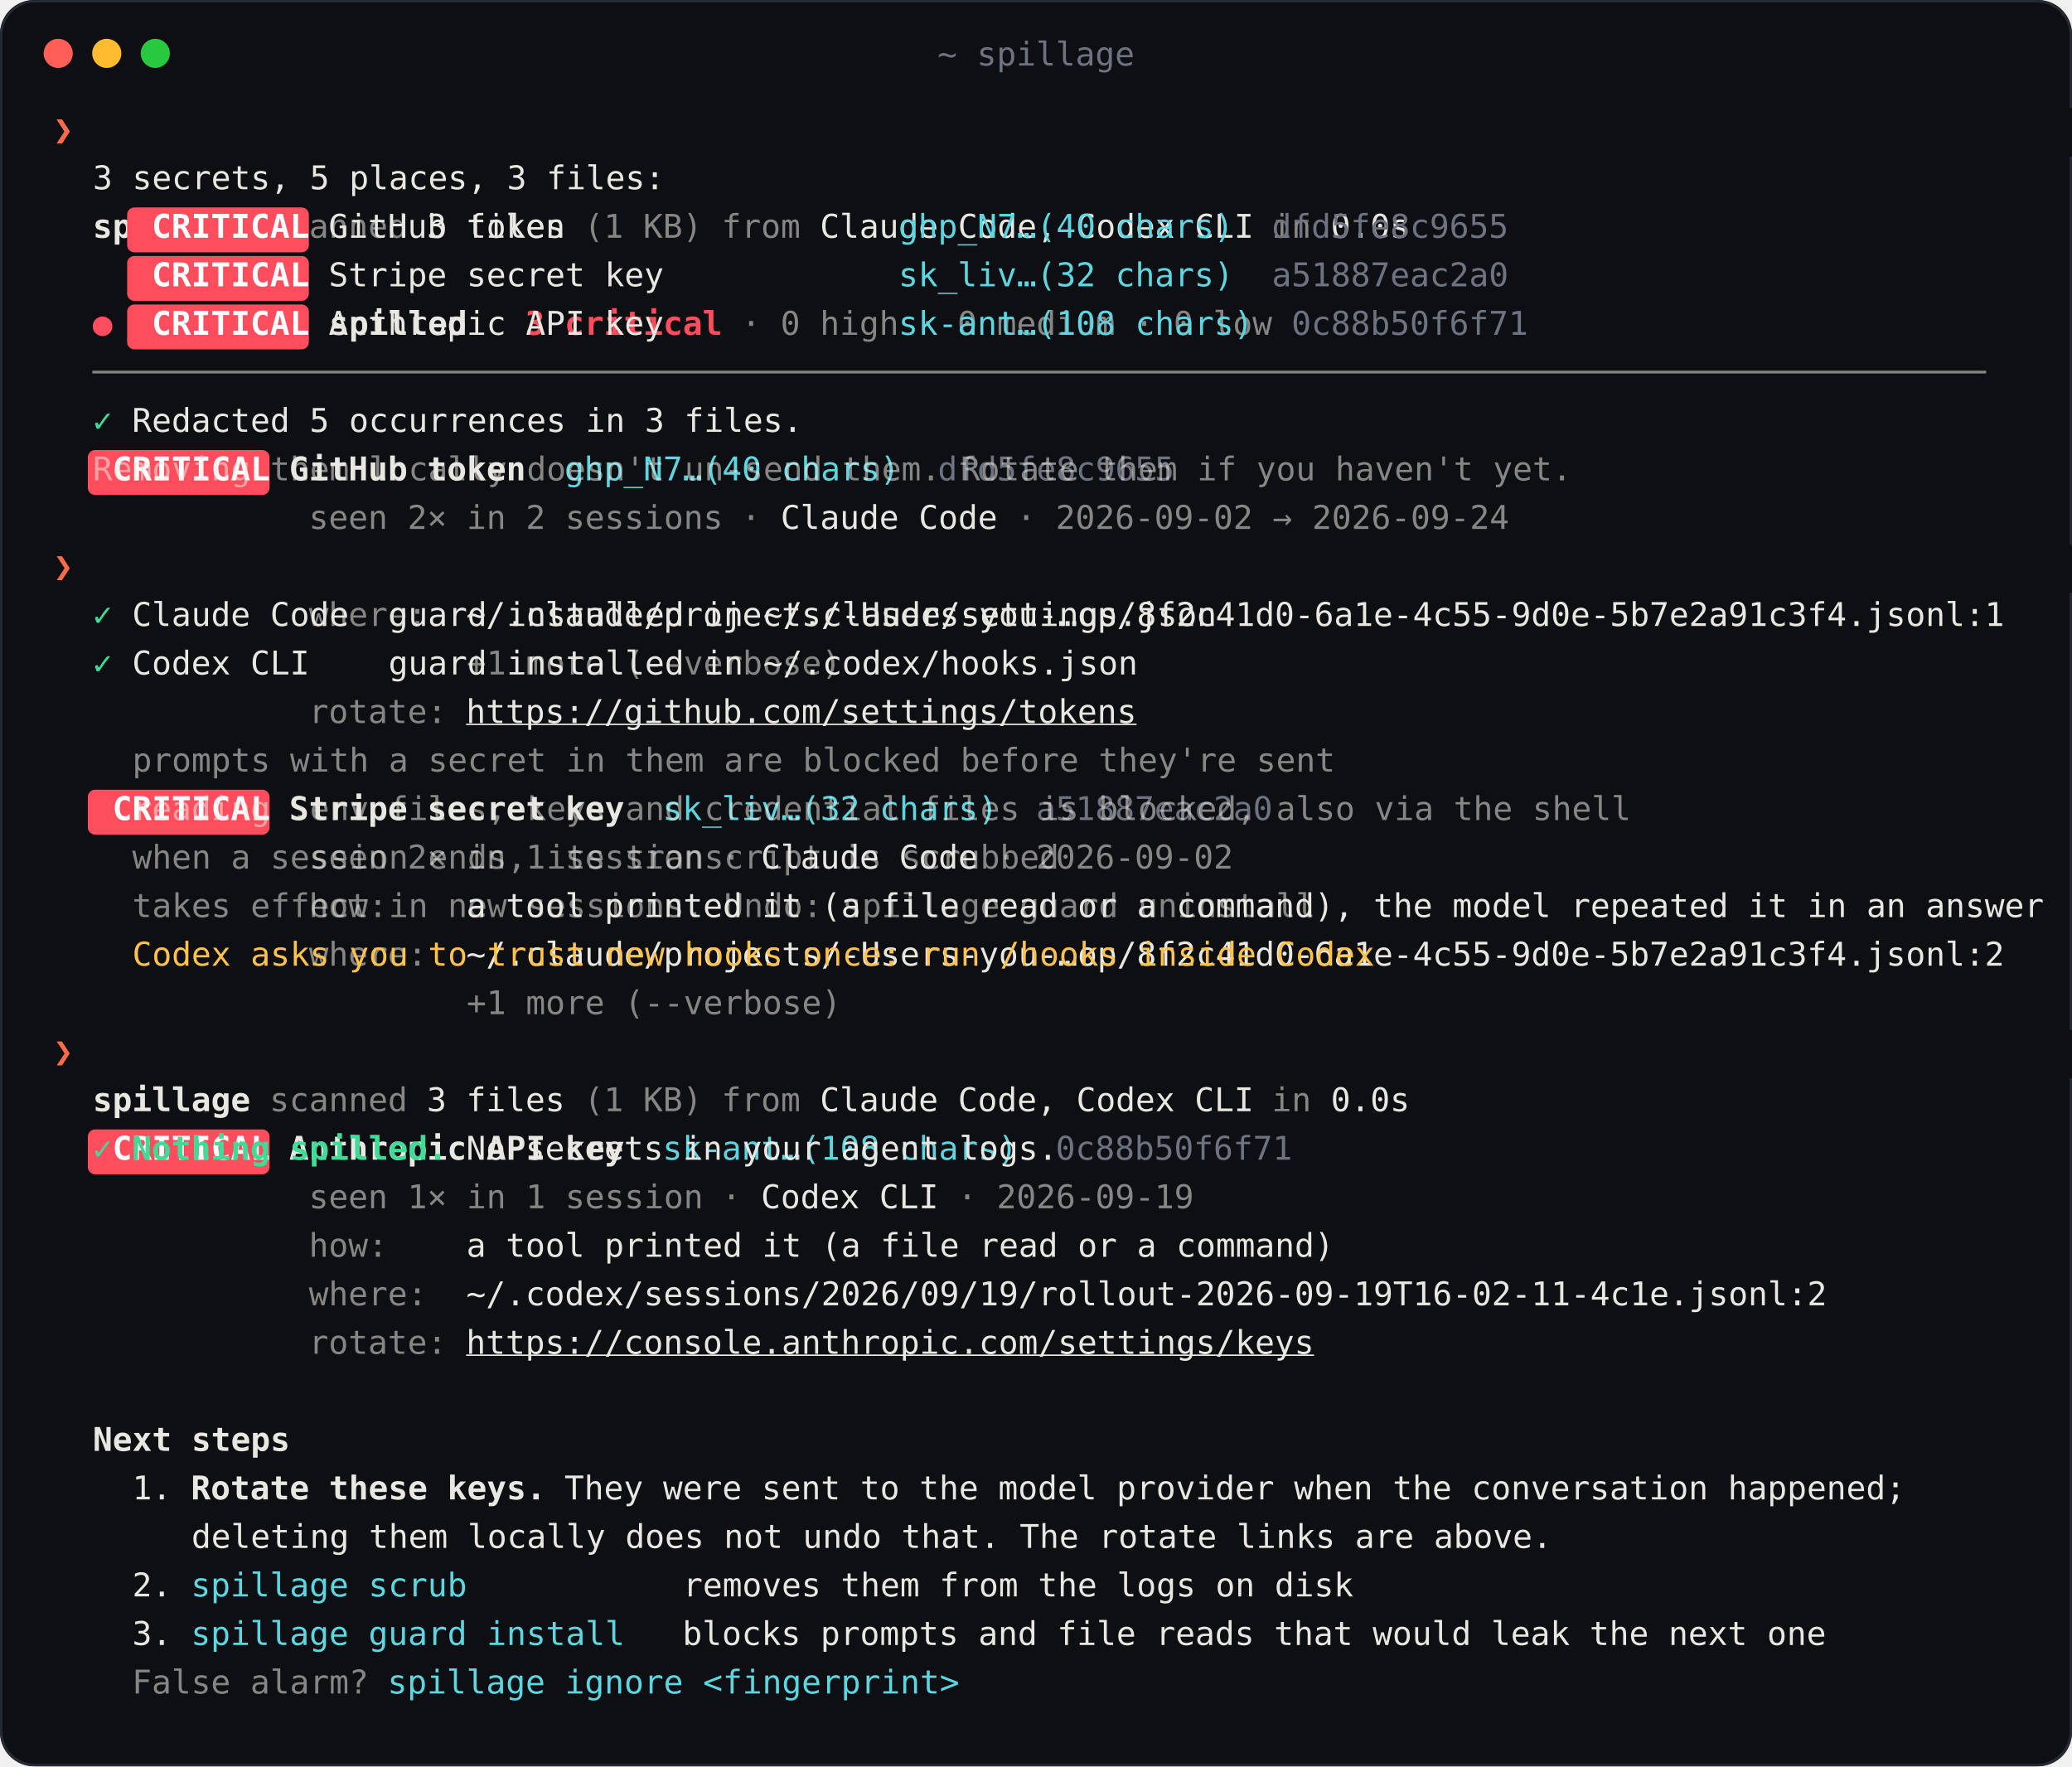
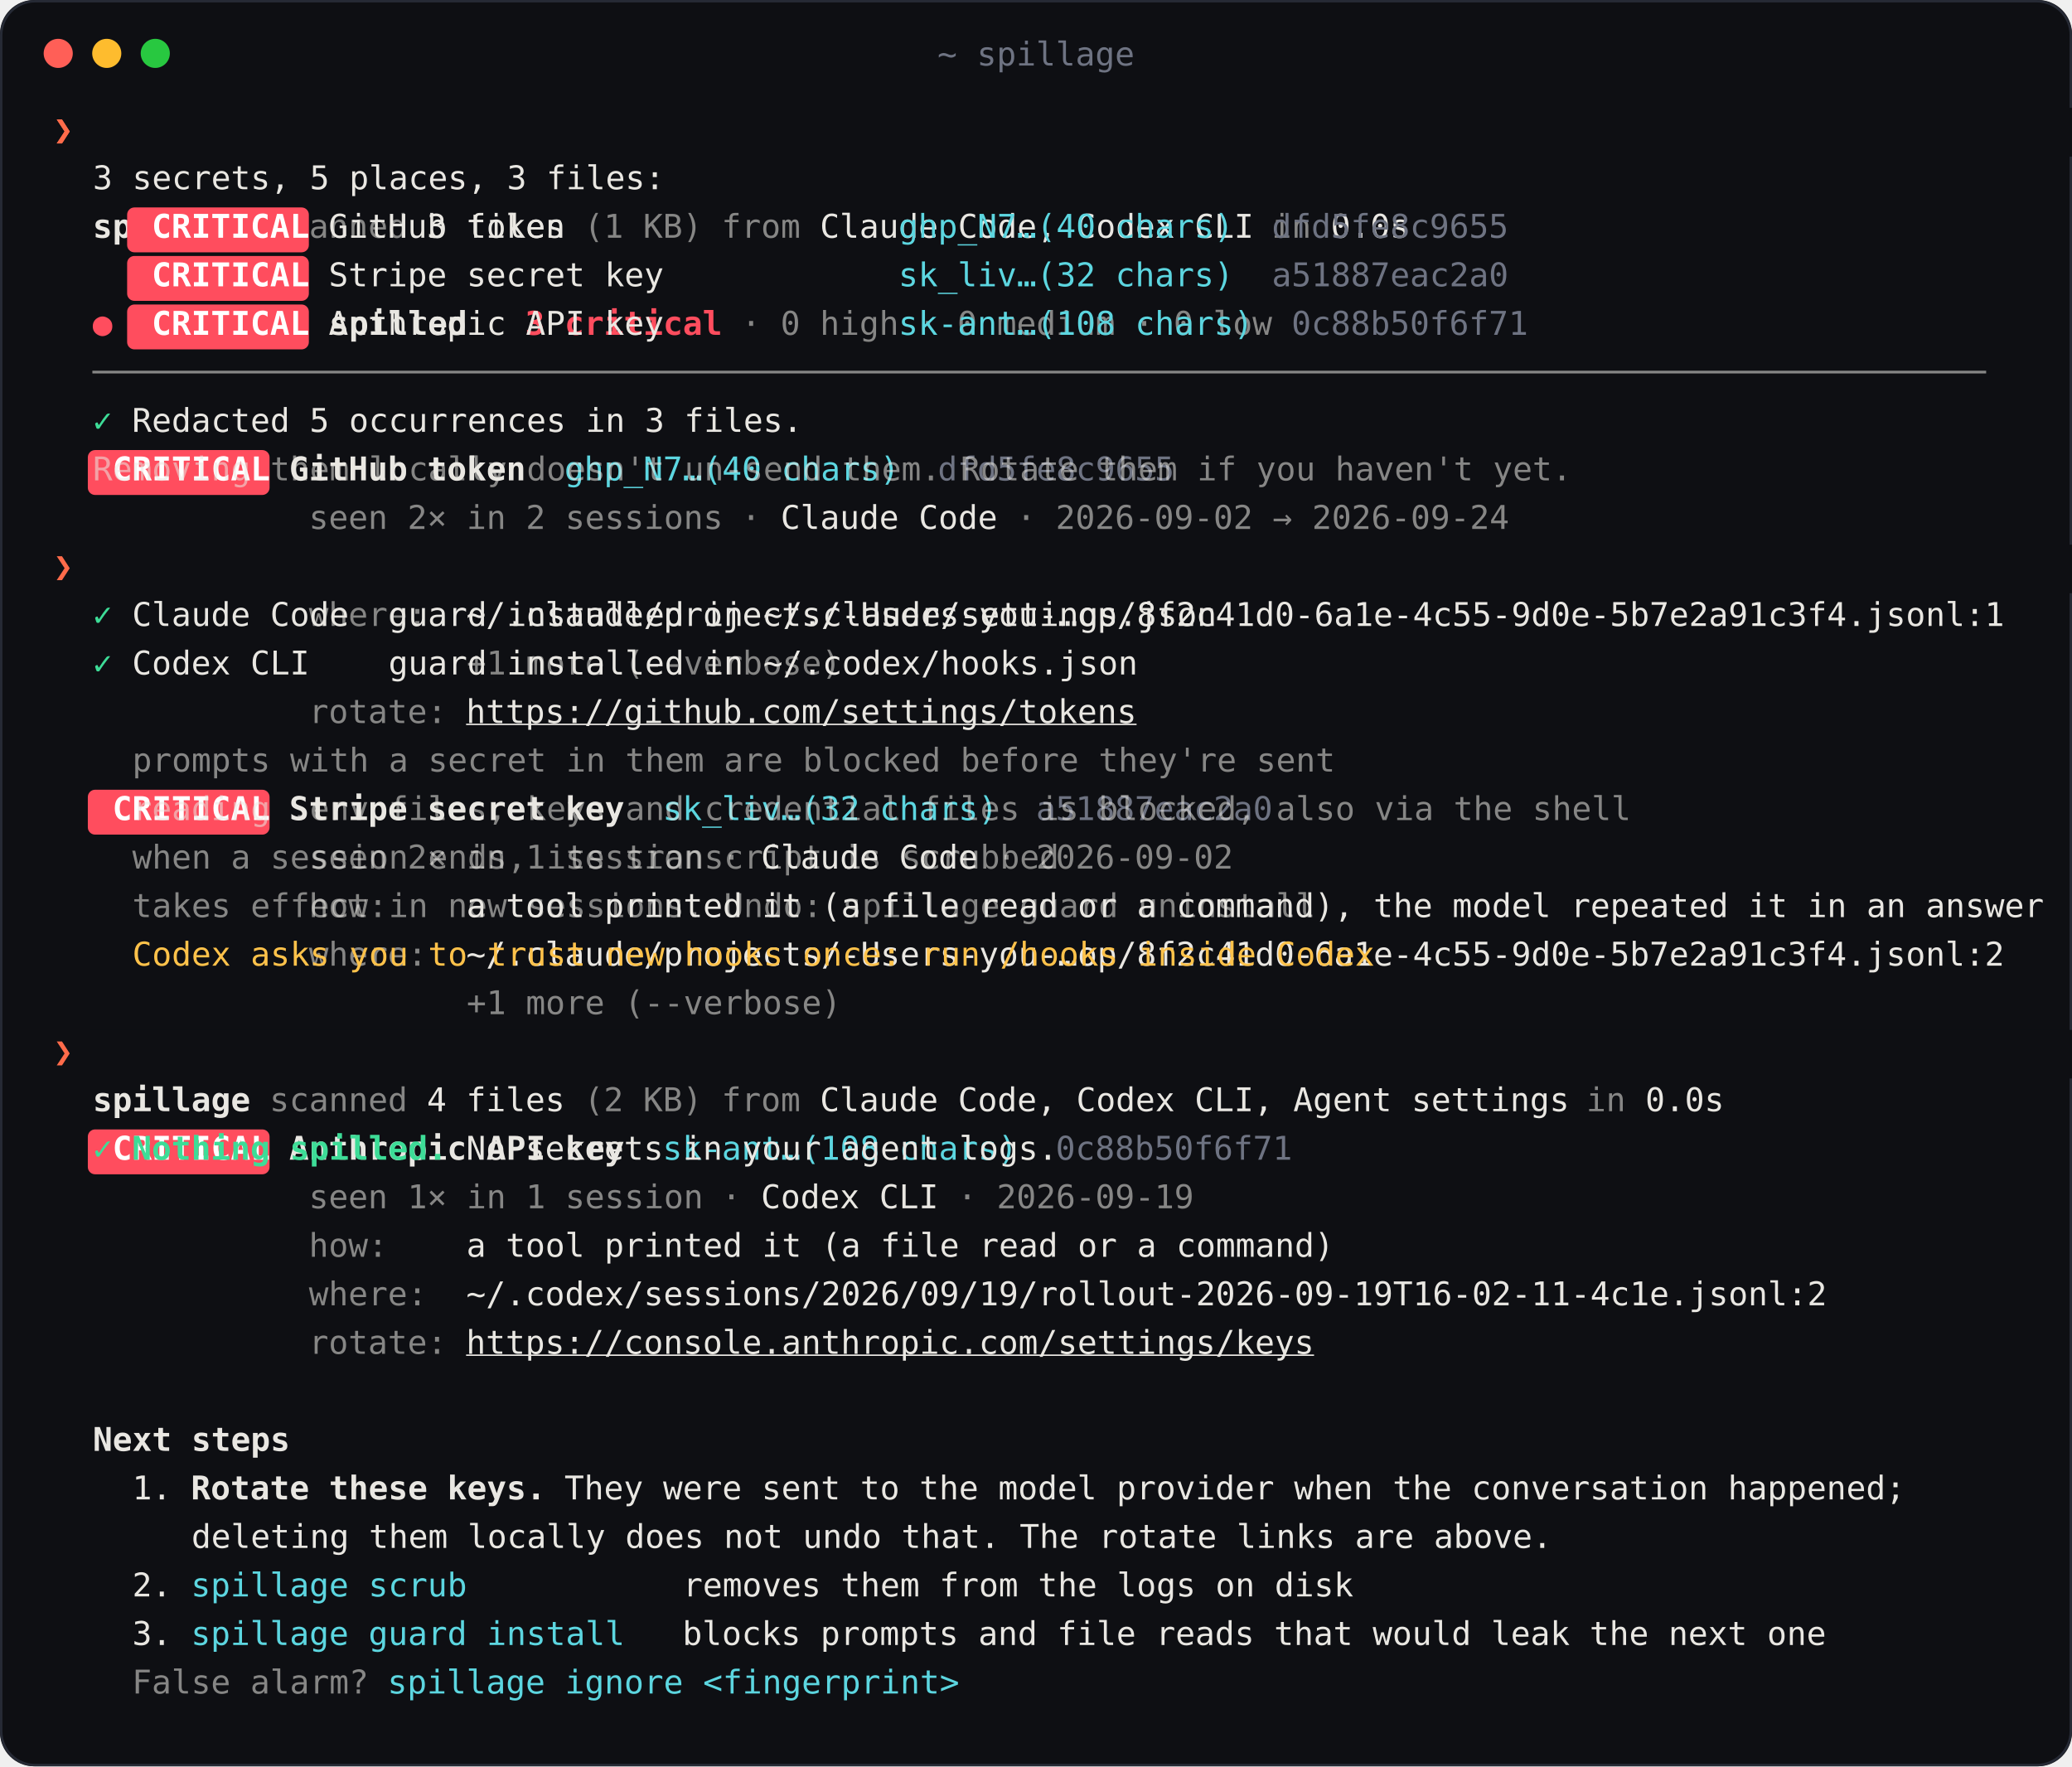
<svg xmlns="http://www.w3.org/2000/svg" viewBox="0 0 854 728" width="854" height="728" role="img" aria-label="Animated demo: spillage finds three leaked keys in Claude Code and Codex logs, scrubs them and installs the guard hooks">
  <style>
text { font-family: 'Geist Mono', 'JetBrains Mono', ui-monospace, 'SF Mono', Menlo, Consolas, monospace; font-size: 13.5px; }
@keyframes a0{0%,0.000%{opacity:0}0.065%,39.597%{opacity:1}41.222%,100%{opacity:0}}
- .a0{animation:a0 15.38s linear infinite}
+ .a0{animation:a0 15.38s linear -2.89s infinite}
@keyframes c0{0%,0.000%{transform:translateX(0)}3.901%,100%{transform:translateX(68.8px)}}
- .c0{animation:c0 15.38s steps(32, end) infinite}
+ .c0{animation:c0 15.38s steps(32, end) -2.89s infinite}
@keyframes a1{0%,9.428%{opacity:0}9.493%,39.597%{opacity:1}41.222%,100%{opacity:0}}
- .a1{animation:a1 15.38s linear infinite}
+ .a1{animation:a1 15.38s linear -2.89s infinite}
@keyframes a2{0%,9.720%{opacity:0}9.785%,39.597%{opacity:1}41.222%,100%{opacity:0}}
- .a2{animation:a2 15.38s linear infinite}
+ .a2{animation:a2 15.38s linear -2.89s infinite}
@keyframes a3{0%,10.013%{opacity:0}10.078%,39.597%{opacity:1}41.222%,100%{opacity:0}}
- .a3{animation:a3 15.38s linear infinite}
+ .a3{animation:a3 15.38s linear -2.89s infinite}
@keyframes a4{0%,10.306%{opacity:0}10.371%,39.597%{opacity:1}41.222%,100%{opacity:0}}
- .a4{animation:a4 15.38s linear infinite}
+ .a4{animation:a4 15.38s linear -2.89s infinite}
@keyframes a5{0%,10.598%{opacity:0}10.663%,39.597%{opacity:1}41.222%,100%{opacity:0}}
- .a5{animation:a5 15.38s linear infinite}
+ .a5{animation:a5 15.38s linear -2.89s infinite}
@keyframes a6{0%,10.891%{opacity:0}10.956%,39.597%{opacity:1}41.222%,100%{opacity:0}}
- .a6{animation:a6 15.38s linear infinite}
+ .a6{animation:a6 15.38s linear -2.89s infinite}
@keyframes a7{0%,11.183%{opacity:0}11.248%,39.597%{opacity:1}41.222%,100%{opacity:0}}
- .a7{animation:a7 15.38s linear infinite}
+ .a7{animation:a7 15.38s linear -2.89s infinite}
@keyframes a8{0%,11.476%{opacity:0}11.541%,39.597%{opacity:1}41.222%,100%{opacity:0}}
- .a8{animation:a8 15.38s linear infinite}
+ .a8{animation:a8 15.38s linear -2.89s infinite}
@keyframes a9{0%,11.769%{opacity:0}11.834%,39.597%{opacity:1}41.222%,100%{opacity:0}}
- .a9{animation:a9 15.38s linear infinite}
+ .a9{animation:a9 15.38s linear -2.89s infinite}
@keyframes a10{0%,12.061%{opacity:0}12.126%,39.597%{opacity:1}41.222%,100%{opacity:0}}
- .a10{animation:a10 15.38s linear infinite}
+ .a10{animation:a10 15.38s linear -2.89s infinite}
@keyframes a11{0%,12.354%{opacity:0}12.419%,39.597%{opacity:1}41.222%,100%{opacity:0}}
- .a11{animation:a11 15.38s linear infinite}
+ .a11{animation:a11 15.38s linear -2.89s infinite}
@keyframes a12{0%,12.646%{opacity:0}12.711%,39.597%{opacity:1}41.222%,100%{opacity:0}}
- .a12{animation:a12 15.38s linear infinite}
+ .a12{animation:a12 15.38s linear -2.89s infinite}
@keyframes a13{0%,12.939%{opacity:0}13.004%,39.597%{opacity:1}41.222%,100%{opacity:0}}
- .a13{animation:a13 15.38s linear infinite}
+ .a13{animation:a13 15.38s linear -2.89s infinite}
@keyframes a14{0%,13.231%{opacity:0}13.296%,39.597%{opacity:1}41.222%,100%{opacity:0}}
- .a14{animation:a14 15.38s linear infinite}
+ .a14{animation:a14 15.38s linear -2.89s infinite}
@keyframes a15{0%,13.524%{opacity:0}13.589%,39.597%{opacity:1}41.222%,100%{opacity:0}}
- .a15{animation:a15 15.38s linear infinite}
+ .a15{animation:a15 15.38s linear -2.89s infinite}
@keyframes a16{0%,13.817%{opacity:0}13.882%,39.597%{opacity:1}41.222%,100%{opacity:0}}
- .a16{animation:a16 15.38s linear infinite}
+ .a16{animation:a16 15.38s linear -2.89s infinite}
@keyframes a17{0%,14.109%{opacity:0}14.174%,39.597%{opacity:1}41.222%,100%{opacity:0}}
- .a17{animation:a17 15.38s linear infinite}
+ .a17{animation:a17 15.38s linear -2.89s infinite}
@keyframes a18{0%,14.402%{opacity:0}14.467%,39.597%{opacity:1}41.222%,100%{opacity:0}}
- .a18{animation:a18 15.38s linear infinite}
+ .a18{animation:a18 15.38s linear -2.89s infinite}
@keyframes a19{0%,14.694%{opacity:0}14.759%,39.597%{opacity:1}41.222%,100%{opacity:0}}
- .a19{animation:a19 15.38s linear infinite}
+ .a19{animation:a19 15.38s linear -2.89s infinite}
@keyframes a20{0%,14.987%{opacity:0}15.052%,39.597%{opacity:1}41.222%,100%{opacity:0}}
- .a20{animation:a20 15.38s linear infinite}
+ .a20{animation:a20 15.38s linear -2.89s infinite}
@keyframes a21{0%,15.280%{opacity:0}15.345%,39.597%{opacity:1}41.222%,100%{opacity:0}}
- .a21{animation:a21 15.38s linear infinite}
+ .a21{animation:a21 15.38s linear -2.89s infinite}
@keyframes a22{0%,15.572%{opacity:0}15.637%,39.597%{opacity:1}41.222%,100%{opacity:0}}
- .a22{animation:a22 15.38s linear infinite}
+ .a22{animation:a22 15.38s linear -2.89s infinite}
@keyframes a23{0%,15.865%{opacity:0}15.930%,39.597%{opacity:1}41.222%,100%{opacity:0}}
- .a23{animation:a23 15.38s linear infinite}
+ .a23{animation:a23 15.38s linear -2.89s infinite}
@keyframes a24{0%,16.157%{opacity:0}16.222%,39.597%{opacity:1}41.222%,100%{opacity:0}}
- .a24{animation:a24 15.38s linear infinite}
+ .a24{animation:a24 15.38s linear -2.89s infinite}
@keyframes a25{0%,16.450%{opacity:0}16.515%,39.597%{opacity:1}41.222%,100%{opacity:0}}
- .a25{animation:a25 15.38s linear infinite}
+ .a25{animation:a25 15.38s linear -2.89s infinite}
@keyframes a26{0%,16.743%{opacity:0}16.808%,39.597%{opacity:1}41.222%,100%{opacity:0}}
- .a26{animation:a26 15.38s linear infinite}
+ .a26{animation:a26 15.38s linear -2.89s infinite}
@keyframes a27{0%,17.035%{opacity:0}17.100%,39.597%{opacity:1}41.222%,100%{opacity:0}}
- .a27{animation:a27 15.38s linear infinite}
+ .a27{animation:a27 15.38s linear -2.89s infinite}
@keyframes a28{0%,17.328%{opacity:0}17.393%,39.597%{opacity:1}41.222%,100%{opacity:0}}
- .a28{animation:a28 15.38s linear infinite}
+ .a28{animation:a28 15.38s linear -2.89s infinite}
@keyframes a29{0%,17.620%{opacity:0}17.685%,39.597%{opacity:1}41.222%,100%{opacity:0}}
- .a29{animation:a29 15.38s linear infinite}
+ .a29{animation:a29 15.38s linear -2.89s infinite}
@keyframes a30{0%,17.913%{opacity:0}17.978%,39.597%{opacity:1}41.222%,100%{opacity:0}}
- .a30{animation:a30 15.38s linear infinite}
+ .a30{animation:a30 15.38s linear -2.89s infinite}
@keyframes a31{0%,18.205%{opacity:0}18.270%,39.597%{opacity:1}41.222%,100%{opacity:0}}
- .a31{animation:a31 15.38s linear infinite}
+ .a31{animation:a31 15.38s linear -2.89s infinite}
@keyframes a32{0%,18.498%{opacity:0}18.563%,39.597%{opacity:1}41.222%,100%{opacity:0}}
- .a32{animation:a32 15.38s linear infinite}
+ .a32{animation:a32 15.38s linear -2.89s infinite}
@keyframes a33{0%,42.198%{opacity:0}42.263%,97.399%{opacity:1}99.025%,100%{opacity:0}}
- .a33{animation:a33 15.38s linear infinite}
+ .a33{animation:a33 15.38s linear -2.89s infinite}
@keyframes c33{0%,42.198%{transform:translateX(0)}50.000%,100%{transform:translateX(166.0px)}}
- .c33{animation:c33 15.38s steps(80, end) infinite}
+ .c33{animation:c33 15.38s steps(80, end) -2.89s infinite}
@keyframes a34{0%,52.276%{opacity:0}52.341%,97.399%{opacity:1}99.025%,100%{opacity:0}}
- .a34{animation:a34 15.38s linear infinite}
+ .a34{animation:a34 15.38s linear -2.89s infinite}
@keyframes a35{0%,52.666%{opacity:0}52.731%,97.399%{opacity:1}99.025%,100%{opacity:0}}
- .a35{animation:a35 15.38s linear infinite}
+ .a35{animation:a35 15.38s linear -2.89s infinite}
@keyframes a36{0%,53.056%{opacity:0}53.121%,97.399%{opacity:1}99.025%,100%{opacity:0}}
- .a36{animation:a36 15.38s linear infinite}
+ .a36{animation:a36 15.38s linear -2.89s infinite}
@keyframes a37{0%,53.446%{opacity:0}53.511%,97.399%{opacity:1}99.025%,100%{opacity:0}}
- .a37{animation:a37 15.38s linear infinite}
+ .a37{animation:a37 15.38s linear -2.89s infinite}
@keyframes a38{0%,53.836%{opacity:0}53.901%,97.399%{opacity:1}99.025%,100%{opacity:0}}
- .a38{animation:a38 15.38s linear infinite}
+ .a38{animation:a38 15.38s linear -2.89s infinite}
@keyframes a39{0%,54.226%{opacity:0}54.291%,97.399%{opacity:1}99.025%,100%{opacity:0}}
- .a39{animation:a39 15.38s linear infinite}
+ .a39{animation:a39 15.38s linear -2.89s infinite}
@keyframes a40{0%,54.616%{opacity:0}54.681%,97.399%{opacity:1}99.025%,100%{opacity:0}}
- .a40{animation:a40 15.38s linear infinite}
+ .a40{animation:a40 15.38s linear -2.89s infinite}
@keyframes a41{0%,55.007%{opacity:0}55.072%,97.399%{opacity:1}99.025%,100%{opacity:0}}
- .a41{animation:a41 15.38s linear infinite}
+ .a41{animation:a41 15.38s linear -2.89s infinite}
@keyframes a42{0%,55.397%{opacity:0}55.462%,97.399%{opacity:1}99.025%,100%{opacity:0}}
- .a42{animation:a42 15.38s linear infinite}
+ .a42{animation:a42 15.38s linear -2.89s infinite}
@keyframes c42{0%,55.397%{transform:translateX(0)}63.849%,100%{transform:translateX(182.2px)}}
- .c42{animation:c42 15.38s steps(88, end) infinite}
+ .c42{animation:c42 15.38s steps(88, end) -2.89s infinite}
@keyframes a43{0%,66.125%{opacity:0}66.190%,97.399%{opacity:1}99.025%,100%{opacity:0}}
- .a43{animation:a43 15.38s linear infinite}
+ .a43{animation:a43 15.38s linear -2.89s infinite}
@keyframes a44{0%,66.515%{opacity:0}66.580%,97.399%{opacity:1}99.025%,100%{opacity:0}}
- .a44{animation:a44 15.38s linear infinite}
+ .a44{animation:a44 15.38s linear -2.89s infinite}
@keyframes a45{0%,66.905%{opacity:0}66.970%,97.399%{opacity:1}99.025%,100%{opacity:0}}
- .a45{animation:a45 15.38s linear infinite}
+ .a45{animation:a45 15.38s linear -2.89s infinite}
@keyframes a46{0%,67.295%{opacity:0}67.360%,97.399%{opacity:1}99.025%,100%{opacity:0}}
- .a46{animation:a46 15.38s linear infinite}
+ .a46{animation:a46 15.38s linear -2.89s infinite}
@keyframes a47{0%,67.685%{opacity:0}67.750%,97.399%{opacity:1}99.025%,100%{opacity:0}}
- .a47{animation:a47 15.38s linear infinite}
+ .a47{animation:a47 15.38s linear -2.89s infinite}
@keyframes a48{0%,68.075%{opacity:0}68.140%,97.399%{opacity:1}99.025%,100%{opacity:0}}
- .a48{animation:a48 15.38s linear infinite}
+ .a48{animation:a48 15.38s linear -2.89s infinite}
@keyframes a49{0%,68.466%{opacity:0}68.531%,97.399%{opacity:1}99.025%,100%{opacity:0}}
- .a49{animation:a49 15.38s linear infinite}
+ .a49{animation:a49 15.38s linear -2.89s infinite}
@keyframes a50{0%,68.856%{opacity:0}68.921%,97.399%{opacity:1}99.025%,100%{opacity:0}}
- .a50{animation:a50 15.38s linear infinite}
+ .a50{animation:a50 15.38s linear -2.89s infinite}
@keyframes a51{0%,69.246%{opacity:0}69.311%,97.399%{opacity:1}99.025%,100%{opacity:0}}
- .a51{animation:a51 15.38s linear infinite}
+ .a51{animation:a51 15.38s linear -2.89s infinite}
@keyframes a52{0%,69.636%{opacity:0}69.701%,97.399%{opacity:1}99.025%,100%{opacity:0}}
- .a52{animation:a52 15.38s linear infinite}
+ .a52{animation:a52 15.38s linear -2.89s infinite}
@keyframes c52{0%,69.636%{transform:translateX(0)}73.537%,100%{transform:translateX(68.8px)}}
- .c52{animation:c52 15.38s steps(32, end) infinite}
+ .c52{animation:c52 15.38s steps(32, end) -2.89s infinite}
@keyframes a53{0%,75.813%{opacity:0}75.878%,97.399%{opacity:1}99.025%,100%{opacity:0}}
- .a53{animation:a53 15.38s linear infinite}
+ .a53{animation:a53 15.38s linear -2.89s infinite}
@keyframes a54{0%,76.203%{opacity:0}76.268%,97.399%{opacity:1}99.025%,100%{opacity:0}}
- .a54{animation:a54 15.38s linear infinite}
- @media (prefers-reduced-motion: reduce) { g, rect { animation: none !important; } }
+ .a54{animation:a54 15.38s linear -2.89s infinite}
+ /* without motion: the finished first run, nothing else */
+ @media (prefers-reduced-motion: reduce) {
+   g, rect { animation: none !important; }
+   .cover, g:not(.f0) { display: none; }
+ }
</style>
  <rect width="100%" height="100%" rx="14" fill="#0E0F13" />
  <rect x=".5" y=".5" width="853" height="727" rx="14" fill="none" stroke="#262A35" />
  <circle cx="24" cy="22" r="6" fill="#FF5F57" />
  <circle cx="44" cy="22" r="6" fill="#FEBC2E" />
  <circle cx="64" cy="22" r="6" fill="#28C840" />
  <text x="427" y="27" text-anchor="middle" fill="#6E7382" font-size="12">~ spillage</text>
-   <g class="a0">
+   <g class="a0 f0">
    <text y="58" xml:space="preserve">
      <tspan x="22" fill="#FF6B4A" font-weight="700">❯</tspan>
      <tspan x="38.2" fill="#E9E7E2">spillage</tspan>
    </text>
-     <rect class="c0" x="37.2" y="44.5" width="854" height="20" fill="#0E0F13" />
-   </g>
-   <g class="a1">
+     <rect class="c0 cover" x="37.2" y="44.5" width="854" height="20" fill="#0E0F13" />
+   </g>
+   <g class="a1 f0">
    <text y="78.0" xml:space="preserve" />
  </g>
-   <g class="a2">
+   <g class="a2 f0">
    <text y="98.0" xml:space="preserve">
      <tspan x="22.0" fill="#E9E7E2">  </tspan>
      <tspan x="38.2" fill="#E9E7E2" font-weight="700">spillage</tspan>
      <tspan x="103.0" fill="#E9E7E2"> </tspan>
      <tspan x="111.1" fill="#E9E7E2" fill-opacity=".55">scanned</tspan>
      <tspan x="167.8" fill="#E9E7E2"> 3 files </tspan>
      <tspan x="240.7" fill="#E9E7E2" fill-opacity=".55">(1 KB)</tspan>
      <tspan x="289.3" fill="#E9E7E2"> </tspan>
      <tspan x="297.4" fill="#E9E7E2" fill-opacity=".55">from</tspan>
      <tspan x="329.8" fill="#E9E7E2"> Claude Code, Codex CLI </tspan>
      <tspan x="524.2" fill="#E9E7E2" fill-opacity=".55">in</tspan>
      <tspan x="540.4" fill="#E9E7E2"> 0.0s</tspan>
    </text>
  </g>
-   <g class="a3">
+   <g class="a3 f0">
    <text y="118.0" xml:space="preserve" />
  </g>
-   <g class="a4">
+   <g class="a4 f0">
    <text y="138.0" xml:space="preserve">
      <tspan x="22.0" fill="#E9E7E2">  </tspan>
      <tspan x="38.2" fill="#FF4D5E">●</tspan>
      <tspan x="46.3" fill="#E9E7E2"> </tspan>
      <tspan x="54.4" fill="#E9E7E2" font-weight="700">3 secrets spilled</tspan>
      <tspan x="192.1" fill="#E9E7E2">   </tspan>
      <tspan x="216.4" fill="#FF4D5E" font-weight="700">3 critical</tspan>
      <tspan x="297.4" fill="#E9E7E2" fill-opacity=".55"> · </tspan>
      <tspan x="321.7" fill="#E9E7E2" fill-opacity=".55">0 high</tspan>
      <tspan x="370.3" fill="#E9E7E2" fill-opacity=".55"> · </tspan>
      <tspan x="394.6" fill="#E9E7E2" fill-opacity=".55">0 medium</tspan>
      <tspan x="459.4" fill="#E9E7E2" fill-opacity=".55"> · </tspan>
      <tspan x="483.7" fill="#E9E7E2" fill-opacity=".55">0 low</tspan>
    </text>
  </g>
-   <g class="a5">
+   <g class="a5 f0">
    <text y="158.0" xml:space="preserve">
      <tspan x="22.0" fill="#E9E7E2">  </tspan>
      <tspan x="38.2" fill="#E9E7E2" fill-opacity=".55">────────────────────────────────────────────────────────────────────────────────────────────────</tspan>
    </text>
  </g>
-   <g class="a6">
+   <g class="a6 f0">
    <text y="178.0" xml:space="preserve" />
  </g>
-   <g class="a7">
+   <g class="a7 f0">
    <rect x="36.2" y="185.5" width="74.9" height="18.5" rx="3" fill="#FF4D5E" />
    <text y="198.0" xml:space="preserve">
      <tspan x="22.0" fill="#E9E7E2">  </tspan>
      <tspan x="38.2" fill="#fff" font-weight="700"> CRITICAL</tspan>
      <tspan x="111.1" fill="#E9E7E2"> </tspan>
      <tspan x="119.2" fill="#E9E7E2" font-weight="700">GitHub token</tspan>
      <tspan x="216.4" fill="#E9E7E2">  </tspan>
      <tspan x="232.6" fill="#5CD6E0">ghp_N7…(40 chars)</tspan>
      <tspan x="370.3" fill="#E9E7E2">  </tspan>
      <tspan x="386.5" fill="#6E7382">dfd5fe8c9655</tspan>
    </text>
  </g>
-   <g class="a8">
+   <g class="a8 f0">
    <text y="218.0" xml:space="preserve">
      <tspan x="22.0" fill="#E9E7E2">             </tspan>
      <tspan x="127.3" fill="#E9E7E2" fill-opacity=".55">seen 2× in 2 sessions</tspan>
      <tspan x="297.4" fill="#E9E7E2"> </tspan>
      <tspan x="305.5" fill="#E9E7E2" fill-opacity=".55">·</tspan>
      <tspan x="313.6" fill="#E9E7E2"> Claude Code </tspan>
      <tspan x="418.9" fill="#E9E7E2" fill-opacity=".55">·</tspan>
      <tspan x="427.0" fill="#E9E7E2"> </tspan>
      <tspan x="435.1" fill="#E9E7E2" fill-opacity=".55">2026-09-02 → 2026-09-24</tspan>
    </text>
  </g>
-   <g class="a9">
+   <g class="a9 f0">
    <text y="238.0" xml:space="preserve">
      <tspan x="22.0" fill="#E9E7E2">             </tspan>
      <tspan x="127.3" fill="#E9E7E2" fill-opacity=".55">how:</tspan>
      <tspan x="159.7" fill="#E9E7E2">    you pasted it into a prompt</tspan>
    </text>
  </g>
-   <g class="a10">
+   <g class="a10 f0">
    <text y="258.0" xml:space="preserve">
      <tspan x="22.0" fill="#E9E7E2">             </tspan>
      <tspan x="127.3" fill="#E9E7E2" fill-opacity=".55">where:</tspan>
      <tspan x="175.9" fill="#E9E7E2">  ~/.claude/projects/-Users-you-…op/8f2c41d0-6a1e-4c55-9d0e-5b7e2a91c3f4.jsonl:1</tspan>
    </text>
  </g>
-   <g class="a11">
+   <g class="a11 f0">
    <text y="278.0" xml:space="preserve">
      <tspan x="22.0" fill="#E9E7E2">             </tspan>
      <tspan x="127.3" fill="#E9E7E2" fill-opacity=".55">        +1 more (--verbose)</tspan>
    </text>
  </g>
-   <g class="a12">
+   <g class="a12 f0">
    <text y="298.0" xml:space="preserve">
      <tspan x="22.0" fill="#E9E7E2">             </tspan>
      <tspan x="127.3" fill="#E9E7E2" fill-opacity=".55">rotate:</tspan>
      <tspan x="184.0" fill="#E9E7E2"> </tspan>
      <tspan x="192.1" fill="#E9E7E2" text-decoration="underline">https://github.com/settings/tokens</tspan>
    </text>
  </g>
-   <g class="a13">
+   <g class="a13 f0">
    <text y="318.0" xml:space="preserve" />
  </g>
-   <g class="a14">
+   <g class="a14 f0">
    <rect x="36.2" y="325.5" width="74.9" height="18.5" rx="3" fill="#FF4D5E" />
    <text y="338.0" xml:space="preserve">
      <tspan x="22.0" fill="#E9E7E2">  </tspan>
      <tspan x="38.2" fill="#fff" font-weight="700"> CRITICAL</tspan>
      <tspan x="111.1" fill="#E9E7E2"> </tspan>
      <tspan x="119.2" fill="#E9E7E2" font-weight="700">Stripe secret key</tspan>
      <tspan x="256.9" fill="#E9E7E2">  </tspan>
      <tspan x="273.1" fill="#5CD6E0">sk_liv…(32 chars)</tspan>
      <tspan x="410.8" fill="#E9E7E2">  </tspan>
      <tspan x="427.0" fill="#6E7382">a51887eac2a0</tspan>
    </text>
  </g>
-   <g class="a15">
+   <g class="a15 f0">
    <text y="358.0" xml:space="preserve">
      <tspan x="22.0" fill="#E9E7E2">             </tspan>
      <tspan x="127.3" fill="#E9E7E2" fill-opacity=".55">seen 2× in 1 session</tspan>
      <tspan x="289.3" fill="#E9E7E2"> </tspan>
      <tspan x="297.4" fill="#E9E7E2" fill-opacity=".55">·</tspan>
      <tspan x="305.5" fill="#E9E7E2"> Claude Code </tspan>
      <tspan x="410.8" fill="#E9E7E2" fill-opacity=".55">·</tspan>
      <tspan x="418.9" fill="#E9E7E2"> </tspan>
      <tspan x="427.0" fill="#E9E7E2" fill-opacity=".55">2026-09-02</tspan>
    </text>
  </g>
-   <g class="a16">
+   <g class="a16 f0">
    <text y="378.0" xml:space="preserve">
      <tspan x="22.0" fill="#E9E7E2">             </tspan>
      <tspan x="127.3" fill="#E9E7E2" fill-opacity=".55">how:</tspan>
      <tspan x="159.7" fill="#E9E7E2">    a tool printed it (a file read or a command), the model repeated it in an answer</tspan>
    </text>
  </g>
-   <g class="a17">
+   <g class="a17 f0">
    <text y="398.0" xml:space="preserve">
      <tspan x="22.0" fill="#E9E7E2">             </tspan>
      <tspan x="127.3" fill="#E9E7E2" fill-opacity=".55">where:</tspan>
      <tspan x="175.9" fill="#E9E7E2">  ~/.claude/projects/-Users-you-…op/8f2c41d0-6a1e-4c55-9d0e-5b7e2a91c3f4.jsonl:2</tspan>
    </text>
  </g>
-   <g class="a18">
+   <g class="a18 f0">
    <text y="418.0" xml:space="preserve">
      <tspan x="22.0" fill="#E9E7E2">             </tspan>
      <tspan x="127.3" fill="#E9E7E2" fill-opacity=".55">        +1 more (--verbose)</tspan>
    </text>
  </g>
-   <g class="a19">
+   <g class="a19 f0">
    <text y="438.0" xml:space="preserve">
      <tspan x="22.0" fill="#E9E7E2">             </tspan>
      <tspan x="127.3" fill="#E9E7E2" fill-opacity=".55">rotate:</tspan>
      <tspan x="184.0" fill="#E9E7E2"> </tspan>
      <tspan x="192.1" fill="#E9E7E2" text-decoration="underline">https://dashboard.stripe.com/apikeys</tspan>
    </text>
  </g>
-   <g class="a20">
+   <g class="a20 f0">
    <text y="458.0" xml:space="preserve" />
  </g>
-   <g class="a21">
+   <g class="a21 f0">
    <rect x="36.2" y="465.5" width="74.9" height="18.5" rx="3" fill="#FF4D5E" />
    <text y="478.0" xml:space="preserve">
      <tspan x="22.0" fill="#E9E7E2">  </tspan>
      <tspan x="38.2" fill="#fff" font-weight="700"> CRITICAL</tspan>
      <tspan x="111.1" fill="#E9E7E2"> </tspan>
      <tspan x="119.2" fill="#E9E7E2" font-weight="700">Anthropic API key</tspan>
      <tspan x="256.9" fill="#E9E7E2">  </tspan>
      <tspan x="273.1" fill="#5CD6E0">sk-ant…(108 chars)</tspan>
      <tspan x="418.9" fill="#E9E7E2">  </tspan>
      <tspan x="435.1" fill="#6E7382">0c88b50f6f71</tspan>
    </text>
  </g>
-   <g class="a22">
+   <g class="a22 f0">
    <text y="498.0" xml:space="preserve">
      <tspan x="22.0" fill="#E9E7E2">             </tspan>
      <tspan x="127.3" fill="#E9E7E2" fill-opacity=".55">seen 1× in 1 session</tspan>
      <tspan x="289.3" fill="#E9E7E2"> </tspan>
      <tspan x="297.4" fill="#E9E7E2" fill-opacity=".55">·</tspan>
      <tspan x="305.5" fill="#E9E7E2"> Codex CLI </tspan>
      <tspan x="394.6" fill="#E9E7E2" fill-opacity=".55">·</tspan>
      <tspan x="402.7" fill="#E9E7E2"> </tspan>
      <tspan x="410.8" fill="#E9E7E2" fill-opacity=".55">2026-09-19</tspan>
    </text>
  </g>
-   <g class="a23">
+   <g class="a23 f0">
    <text y="518.0" xml:space="preserve">
      <tspan x="22.0" fill="#E9E7E2">             </tspan>
      <tspan x="127.3" fill="#E9E7E2" fill-opacity=".55">how:</tspan>
      <tspan x="159.7" fill="#E9E7E2">    a tool printed it (a file read or a command)</tspan>
    </text>
  </g>
-   <g class="a24">
+   <g class="a24 f0">
    <text y="538.0" xml:space="preserve">
      <tspan x="22.0" fill="#E9E7E2">             </tspan>
      <tspan x="127.3" fill="#E9E7E2" fill-opacity=".55">where:</tspan>
      <tspan x="175.9" fill="#E9E7E2">  ~/.codex/sessions/2026/09/19/rollout-2026-09-19T16-02-11-4c1e.jsonl:2</tspan>
    </text>
  </g>
-   <g class="a25">
+   <g class="a25 f0">
    <text y="558.0" xml:space="preserve">
      <tspan x="22.0" fill="#E9E7E2">             </tspan>
      <tspan x="127.3" fill="#E9E7E2" fill-opacity=".55">rotate:</tspan>
      <tspan x="184.0" fill="#E9E7E2"> </tspan>
      <tspan x="192.1" fill="#E9E7E2" text-decoration="underline">https://console.anthropic.com/settings/keys</tspan>
    </text>
  </g>
-   <g class="a26">
+   <g class="a26 f0">
    <text y="578.0" xml:space="preserve" />
  </g>
-   <g class="a27">
+   <g class="a27 f0">
    <text y="598.0" xml:space="preserve">
      <tspan x="22.0" fill="#E9E7E2" font-weight="700">  Next steps</tspan>
    </text>
  </g>
-   <g class="a28">
+   <g class="a28 f0">
    <text y="618.0" xml:space="preserve">
      <tspan x="22.0" fill="#E9E7E2">    1. </tspan>
      <tspan x="78.7" fill="#E9E7E2" font-weight="700">Rotate these keys.</tspan>
      <tspan x="224.5" fill="#E9E7E2"> They were sent to the model provider when the conversation happened;</tspan>
    </text>
  </g>
-   <g class="a29">
+   <g class="a29 f0">
    <text y="638.0" xml:space="preserve">
      <tspan x="22.0" fill="#E9E7E2">       deleting them locally does not undo that. The rotate links are above.</tspan>
    </text>
  </g>
-   <g class="a30">
+   <g class="a30 f0">
    <text y="658.0" xml:space="preserve">
      <tspan x="22.0" fill="#E9E7E2">    2. </tspan>
      <tspan x="78.7" fill="#5CD6E0">spillage scrub</tspan>
      <tspan x="192.1" fill="#E9E7E2">           removes them from the logs on disk</tspan>
    </text>
  </g>
-   <g class="a31">
+   <g class="a31 f0">
    <text y="678.0" xml:space="preserve">
      <tspan x="22.0" fill="#E9E7E2">    3. </tspan>
      <tspan x="78.7" fill="#5CD6E0">spillage guard install</tspan>
      <tspan x="256.9" fill="#E9E7E2">   blocks prompts and file reads that would leak the next one</tspan>
    </text>
  </g>
-   <g class="a32">
+   <g class="a32 f0">
    <text y="698.0" xml:space="preserve">
      <tspan x="22.0" fill="#E9E7E2">    </tspan>
      <tspan x="54.4" fill="#E9E7E2" fill-opacity=".55">False alarm?</tspan>
      <tspan x="151.6" fill="#E9E7E2"> </tspan>
      <tspan x="159.7" fill="#5CD6E0">spillage ignore &lt;fingerprint&gt;</tspan>
    </text>
  </g>
-   <g class="a33">
+   <g class="a33 f1">
    <text y="58" xml:space="preserve">
      <tspan x="22" fill="#FF6B4A" font-weight="700">❯</tspan>
      <tspan x="38.2" fill="#E9E7E2">spillage scrub --yes</tspan>
    </text>
-     <rect class="c33" x="37.2" y="44.5" width="854" height="20" fill="#0E0F13" />
-   </g>
-   <g class="a34">
+     <rect class="c33 cover" x="37.2" y="44.5" width="854" height="20" fill="#0E0F13" />
+   </g>
+   <g class="a34 f1">
    <text y="78.0" xml:space="preserve">
      <tspan x="22.0" fill="#E9E7E2">  3 secrets, 5 places, 3 files:</tspan>
    </text>
  </g>
-   <g class="a35">
+   <g class="a35 f1">
    <rect x="52.4" y="85.5" width="74.9" height="18.5" rx="3" fill="#FF4D5E" />
    <text y="98.0" xml:space="preserve">
      <tspan x="22.0" fill="#E9E7E2">    </tspan>
      <tspan x="54.4" fill="#fff" font-weight="700"> CRITICAL</tspan>
      <tspan x="127.3" fill="#E9E7E2"> GitHub token                 </tspan>
      <tspan x="370.3" fill="#5CD6E0">ghp_N7…(40 chars)</tspan>
      <tspan x="508.0" fill="#E9E7E2">  </tspan>
      <tspan x="524.2" fill="#6E7382">dfd5fe8c9655</tspan>
    </text>
  </g>
-   <g class="a36">
+   <g class="a36 f1">
    <rect x="52.4" y="105.5" width="74.9" height="18.5" rx="3" fill="#FF4D5E" />
    <text y="118.0" xml:space="preserve">
      <tspan x="22.0" fill="#E9E7E2">    </tspan>
      <tspan x="54.4" fill="#fff" font-weight="700"> CRITICAL</tspan>
      <tspan x="127.3" fill="#E9E7E2"> Stripe secret key            </tspan>
      <tspan x="370.3" fill="#5CD6E0">sk_liv…(32 chars)</tspan>
      <tspan x="508.0" fill="#E9E7E2">  </tspan>
      <tspan x="524.2" fill="#6E7382">a51887eac2a0</tspan>
    </text>
  </g>
-   <g class="a37">
+   <g class="a37 f1">
    <rect x="52.4" y="125.5" width="74.9" height="18.5" rx="3" fill="#FF4D5E" />
    <text y="138.0" xml:space="preserve">
      <tspan x="22.0" fill="#E9E7E2">    </tspan>
      <tspan x="54.4" fill="#fff" font-weight="700"> CRITICAL</tspan>
      <tspan x="127.3" fill="#E9E7E2"> Anthropic API key            </tspan>
      <tspan x="370.3" fill="#5CD6E0">sk-ant…(108 chars)</tspan>
      <tspan x="516.1" fill="#E9E7E2">  </tspan>
      <tspan x="532.3" fill="#6E7382">0c88b50f6f71</tspan>
    </text>
  </g>
-   <g class="a38">
+   <g class="a38 f1">
    <text y="158.0" xml:space="preserve" />
  </g>
-   <g class="a39">
+   <g class="a39 f1">
    <text y="178.0" xml:space="preserve">
      <tspan x="22.0" fill="#E9E7E2">  </tspan>
      <tspan x="38.2" fill="#3DDC97">✓</tspan>
      <tspan x="46.3" fill="#E9E7E2"> Redacted 5 occurrences in 3 files.</tspan>
    </text>
  </g>
-   <g class="a40">
+   <g class="a40 f1">
    <text y="198.0" xml:space="preserve">
      <tspan x="22.0" fill="#E9E7E2" fill-opacity=".55">  Removing them locally doesn't un-send them. Rotate them if you haven't yet.</tspan>
    </text>
  </g>
-   <g class="a41">
+   <g class="a41 f1">
    <text y="218.0" xml:space="preserve" />
  </g>
-   <g class="a42">
+   <g class="a42 f1">
    <text y="238" xml:space="preserve">
      <tspan x="22" fill="#FF6B4A" font-weight="700">❯</tspan>
      <tspan x="38.2" fill="#E9E7E2">spillage guard install</tspan>
    </text>
-     <rect class="c42" x="37.2" y="224.5" width="854" height="20" fill="#0E0F13" />
-   </g>
-   <g class="a43">
+     <rect class="c42 cover" x="37.2" y="224.5" width="854" height="20" fill="#0E0F13" />
+   </g>
+   <g class="a43 f1">
    <text y="258.0" xml:space="preserve">
      <tspan x="22.0" fill="#E9E7E2">  </tspan>
      <tspan x="38.2" fill="#3DDC97">✓</tspan>
      <tspan x="46.3" fill="#E9E7E2"> Claude Code  guard installed in ~/.claude/settings.json</tspan>
    </text>
  </g>
-   <g class="a44">
+   <g class="a44 f1">
    <text y="278.0" xml:space="preserve">
      <tspan x="22.0" fill="#E9E7E2">  </tspan>
      <tspan x="38.2" fill="#3DDC97">✓</tspan>
      <tspan x="46.3" fill="#E9E7E2"> Codex CLI    guard installed in ~/.codex/hooks.json</tspan>
    </text>
  </g>
-   <g class="a45">
+   <g class="a45 f1">
    <text y="298.0" xml:space="preserve" />
  </g>
-   <g class="a46">
+   <g class="a46 f1">
    <text y="318.0" xml:space="preserve">
      <tspan x="22.0" fill="#E9E7E2" fill-opacity=".55">    prompts with a secret in them are blocked before they're sent</tspan>
    </text>
  </g>
-   <g class="a47">
+   <g class="a47 f1">
    <text y="338.0" xml:space="preserve">
      <tspan x="22.0" fill="#E9E7E2" fill-opacity=".55">    reading .env files, keys and credential files is blocked, also via the shell</tspan>
    </text>
  </g>
-   <g class="a48">
+   <g class="a48 f1">
    <text y="358.0" xml:space="preserve">
      <tspan x="22.0" fill="#E9E7E2" fill-opacity=".55">    when a session ends, its transcript is scrubbed</tspan>
    </text>
  </g>
-   <g class="a49">
+   <g class="a49 f1">
    <text y="378.0" xml:space="preserve">
      <tspan x="22.0" fill="#E9E7E2" fill-opacity=".55">    takes effect in new sessions. Undo: spillage guard uninstall</tspan>
    </text>
  </g>
-   <g class="a50">
+   <g class="a50 f1">
    <text y="398.0" xml:space="preserve">
      <tspan x="22.0" fill="#FFC24A">    Codex asks you to trust new hooks once: run /hooks inside Codex</tspan>
    </text>
  </g>
-   <g class="a51">
+   <g class="a51 f1">
    <text y="418.0" xml:space="preserve" />
  </g>
-   <g class="a52">
+   <g class="a52 f1">
    <text y="438" xml:space="preserve">
      <tspan x="22" fill="#FF6B4A" font-weight="700">❯</tspan>
      <tspan x="38.2" fill="#E9E7E2">spillage</tspan>
    </text>
-     <rect class="c52" x="37.2" y="424.5" width="854" height="20" fill="#0E0F13" />
-   </g>
-   <g class="a53">
+     <rect class="c52 cover" x="37.2" y="424.5" width="854" height="20" fill="#0E0F13" />
+   </g>
+   <g class="a53 f1">
    <text y="458.0" xml:space="preserve">
      <tspan x="22.0" fill="#E9E7E2">  </tspan>
      <tspan x="38.2" fill="#E9E7E2" font-weight="700">spillage</tspan>
      <tspan x="103.0" fill="#E9E7E2"> </tspan>
      <tspan x="111.1" fill="#E9E7E2" fill-opacity=".55">scanned</tspan>
-       <tspan x="167.8" fill="#E9E7E2"> 3 files </tspan>
-       <tspan x="240.7" fill="#E9E7E2" fill-opacity=".55">(1 KB)</tspan>
+       <tspan x="167.8" fill="#E9E7E2"> 4 files </tspan>
+       <tspan x="240.7" fill="#E9E7E2" fill-opacity=".55">(2 KB)</tspan>
      <tspan x="289.3" fill="#E9E7E2"> </tspan>
      <tspan x="297.4" fill="#E9E7E2" fill-opacity=".55">from</tspan>
-       <tspan x="329.8" fill="#E9E7E2"> Claude Code, Codex CLI </tspan>
-       <tspan x="524.2" fill="#E9E7E2" fill-opacity=".55">in</tspan>
-       <tspan x="540.4" fill="#E9E7E2"> 0.0s</tspan>
-     </text>
-   </g>
-   <g class="a54">
+       <tspan x="329.8" fill="#E9E7E2"> Claude Code, Codex CLI, Agent settings </tspan>
+       <tspan x="653.8" fill="#E9E7E2" fill-opacity=".55">in</tspan>
+       <tspan x="670.0" fill="#E9E7E2"> 0.0s</tspan>
+     </text>
+   </g>
+   <g class="a54 f1">
    <text y="478.0" xml:space="preserve">
      <tspan x="22.0" fill="#E9E7E2">  </tspan>
      <tspan x="38.2" fill="#3DDC97" font-weight="700">✓</tspan>
      <tspan x="46.3" fill="#E9E7E2"> </tspan>
      <tspan x="54.4" fill="#3DDC97" font-weight="700">Nothing spilled.</tspan>
      <tspan x="184.0" fill="#E9E7E2"> No secrets in your agent logs.</tspan>
    </text>
  </g>
</svg>
